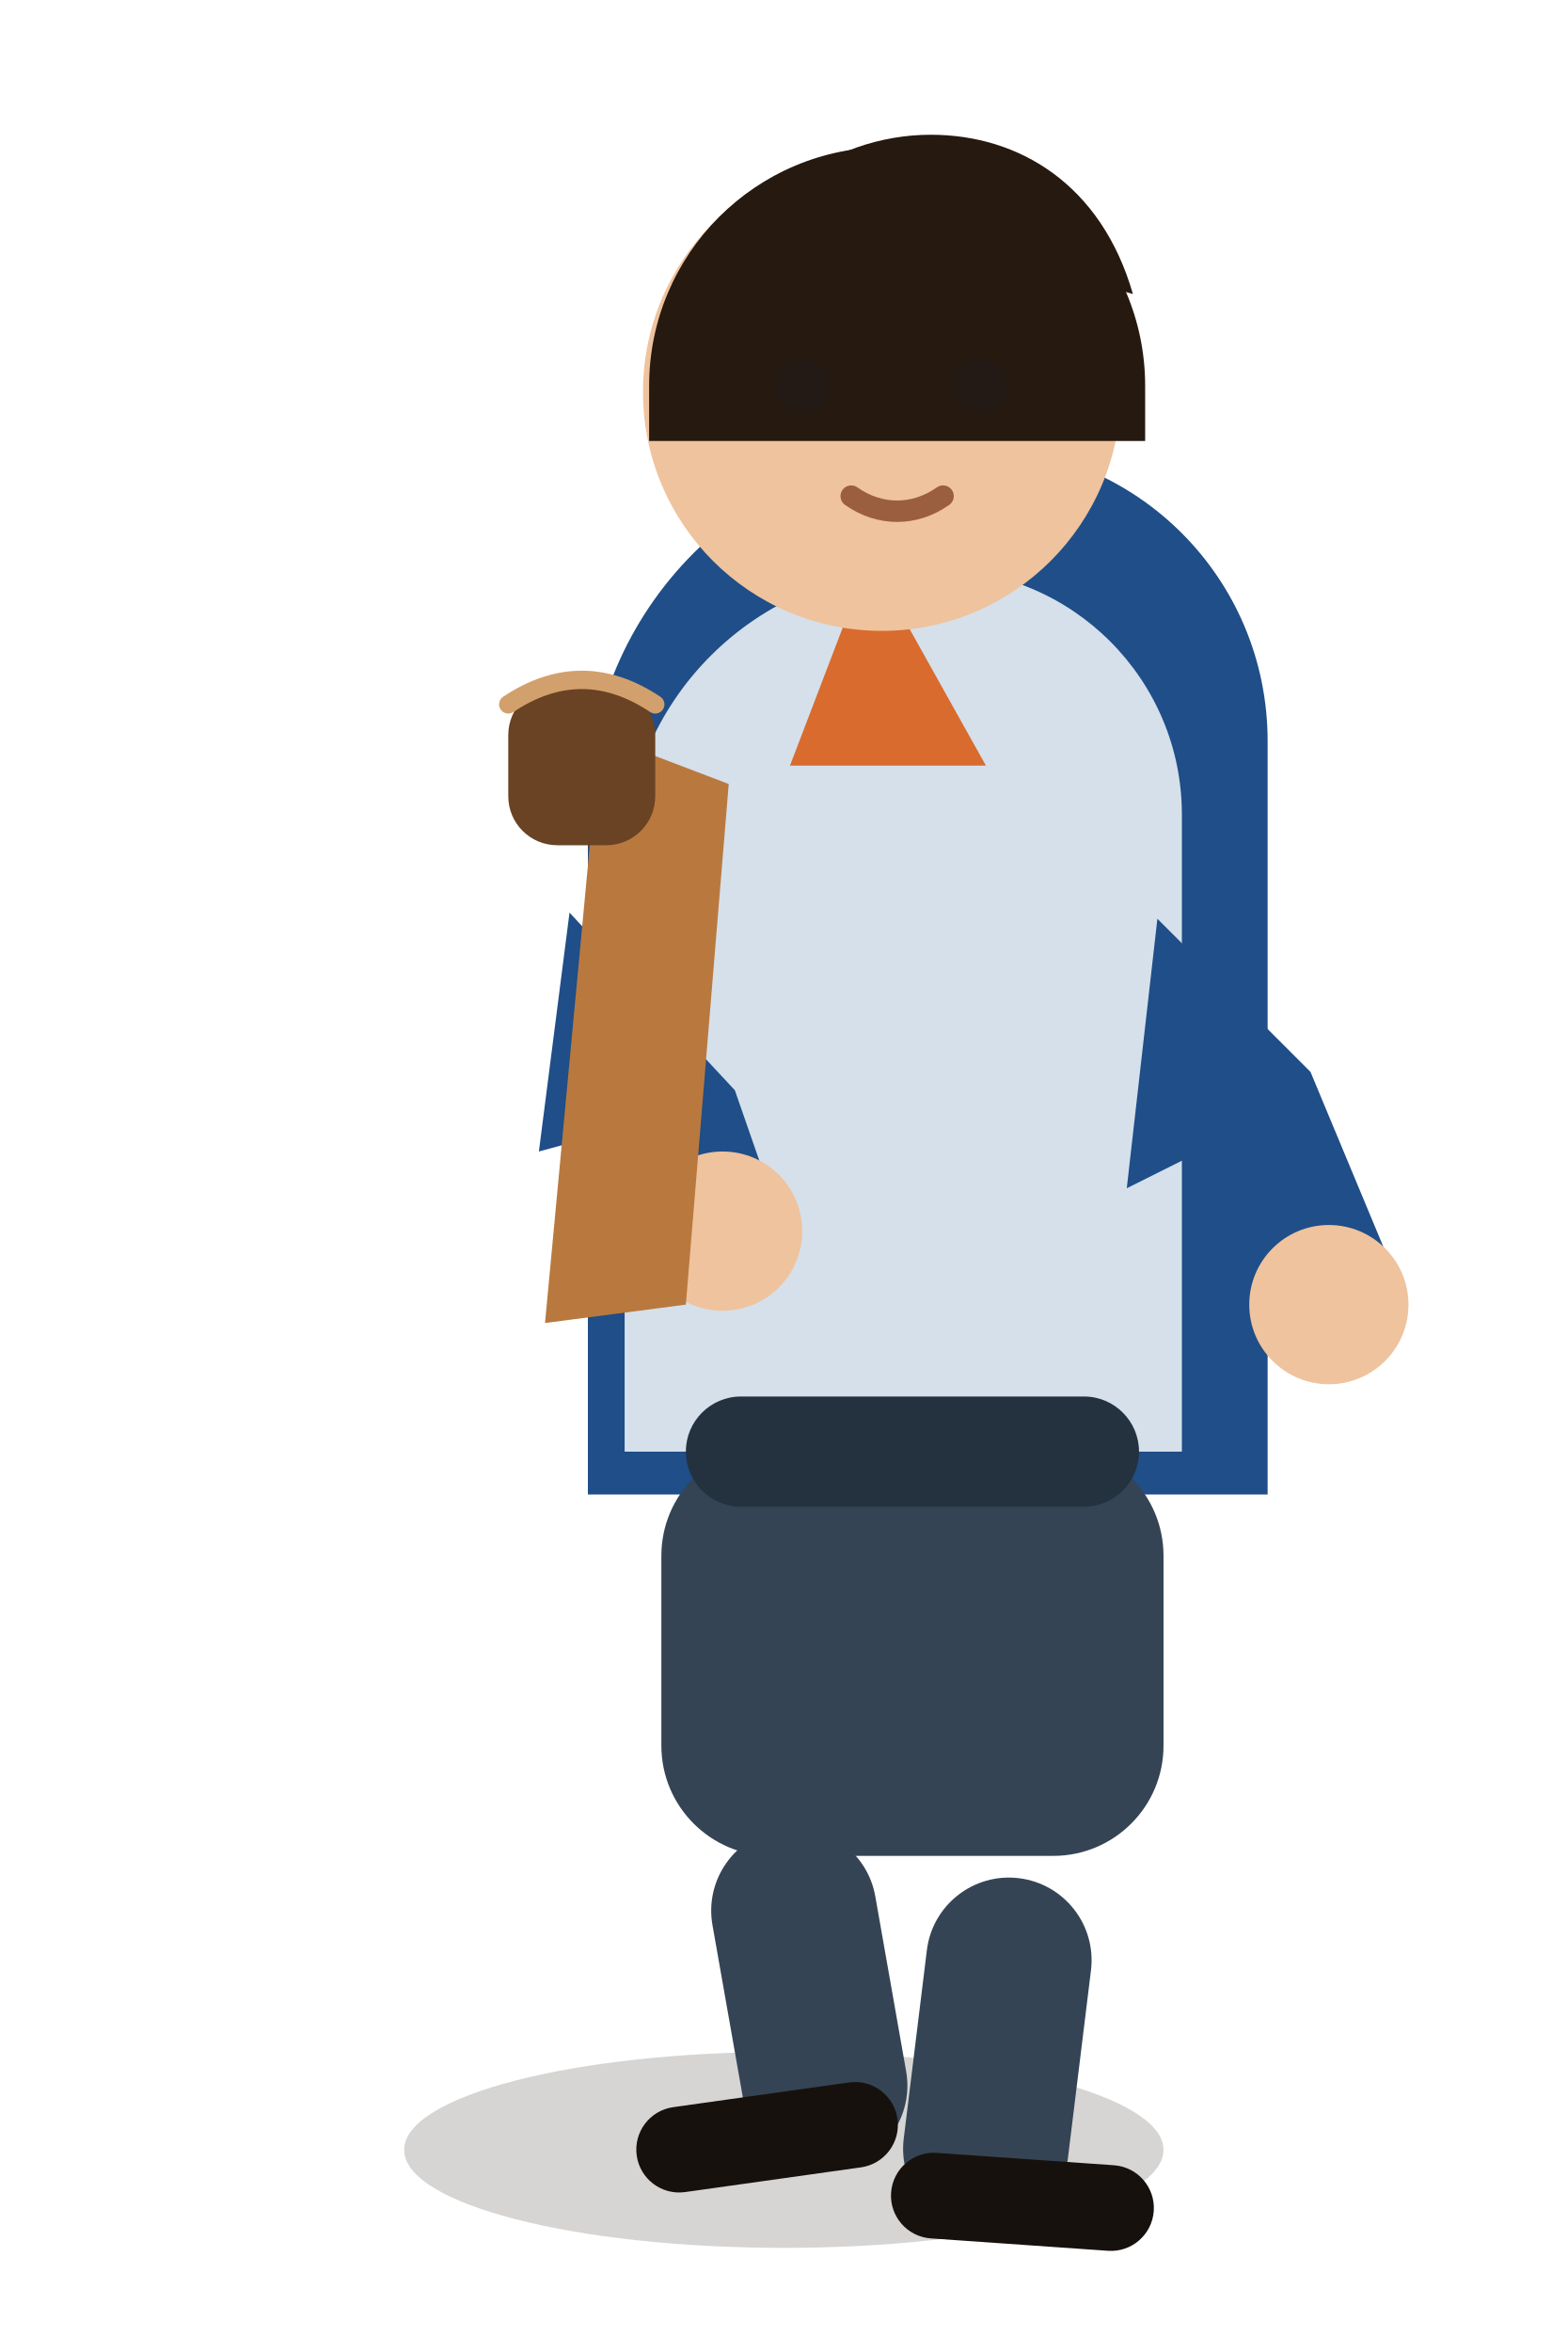
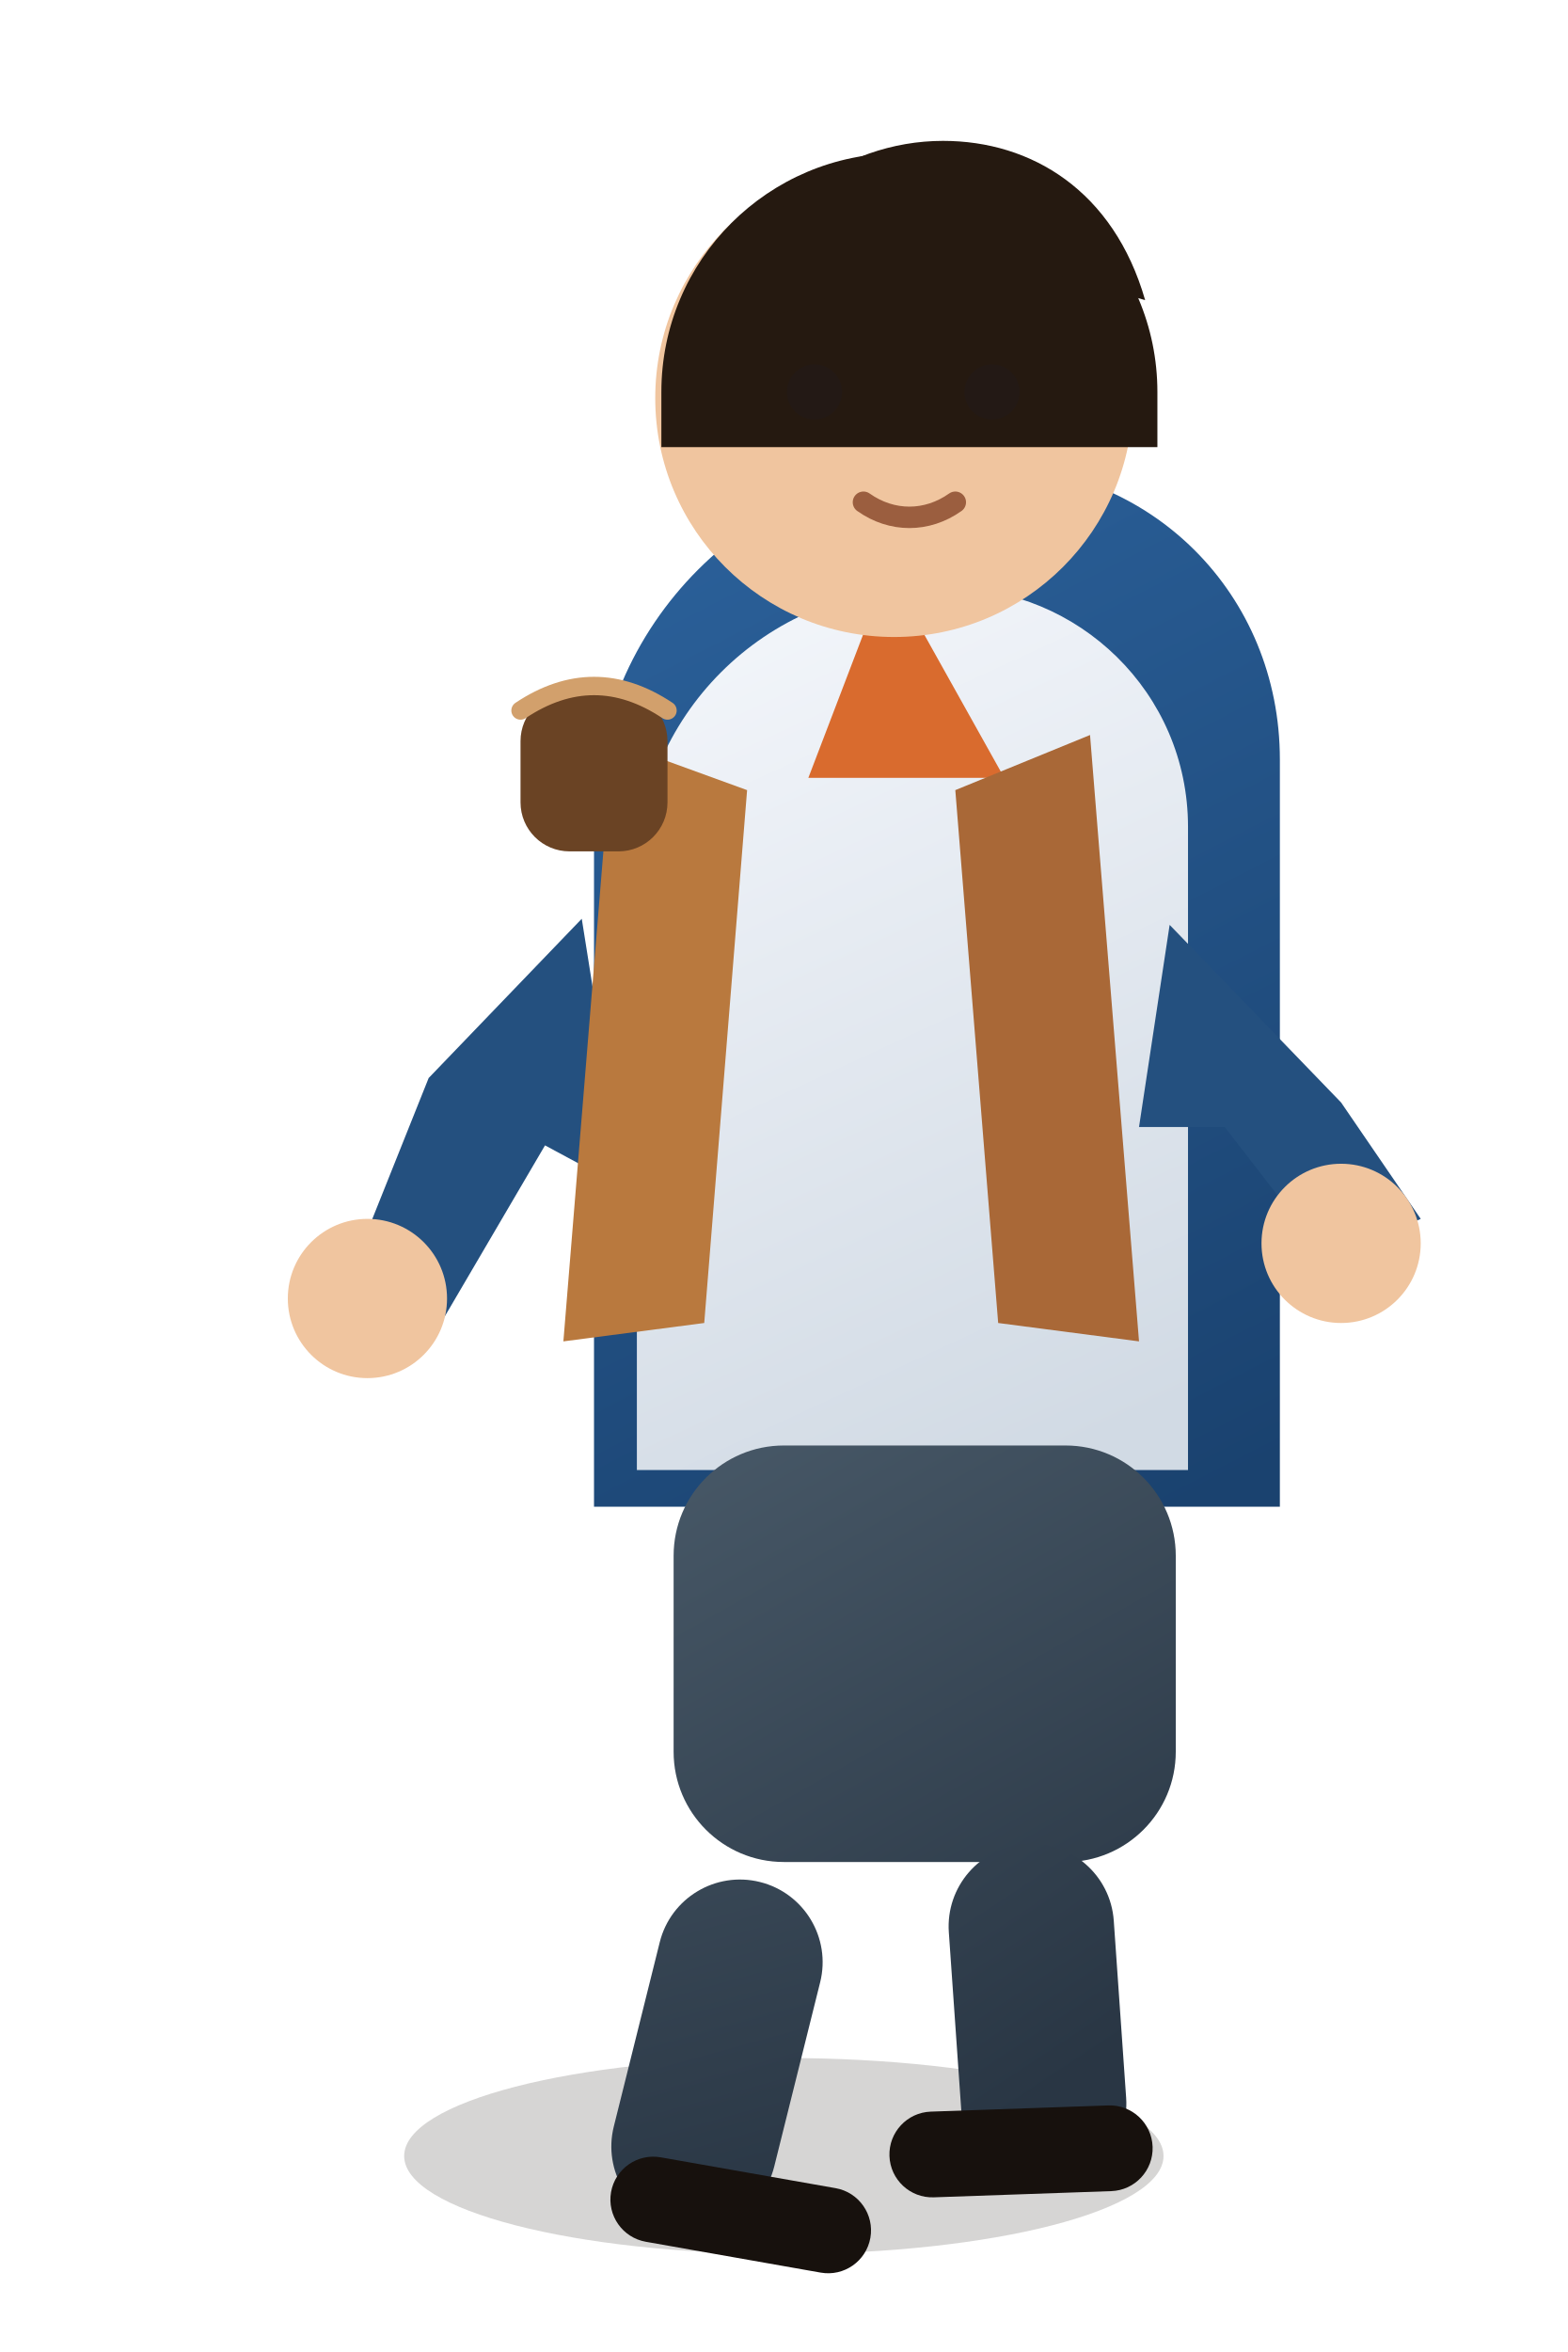
<svg xmlns="http://www.w3.org/2000/svg" width="256" height="384" viewBox="0 0 256 384" fill="none">
-   <ellipse cx="128" cy="351" rx="62" ry="16" fill="#1E1816" fill-opacity="0.18" />
-   <path d="M96 132C96 99.415 122.415 73 155 73H159C185.585 73 207 94.415 207 121V244H96V132Z" fill="#1F4E88" />
-   <path d="M102 141C102 114.49 123.49 93 150 93H153C175.091 93 193 110.909 193 133V237H102V141Z" fill="#D5E0EB" />
-   <path d="M142 91L161 125L129 125L142 91Z" fill="#D96B2E" />
-   <rect x="108" y="236" width="82" height="67" rx="18" fill="#344454" />
-   <rect x="112" y="228" width="74" height="18" rx="9" fill="#243240" />
-   <path d="M93 149L120 178L128 201L113 207L99 185L88 188L93 149Z" fill="#1F4E88" />
-   <path d="M189 150L214 175L229 211L212 216L196 188L184 194L189 150Z" fill="#1F4E88" />
-   <circle cx="118" cy="201" r="13" fill="#EFC39D" />
-   <circle cx="217" cy="213" r="13" fill="#EFC39D" />
-   <rect x="114" y="301" width="27" height="56" rx="13.5" transform="rotate(-10 114 301)" fill="#344454" />
-   <rect x="153" y="305" width="27" height="58" rx="13.5" transform="rotate(7 153 305)" fill="#344454" />
-   <rect x="103" y="345" width="43" height="14" rx="7" transform="rotate(-8 103 345)" fill="#17110D" />
-   <rect x="146" y="351" width="43" height="14" rx="7" transform="rotate(4 146 351)" fill="#17110D" />
-   <circle cx="144" cy="64" r="39" fill="#EFC39D" />
-   <path d="M106 63C106 41.461 123.461 24 145 24H148C169.539 24 187 41.461 187 63V72H106V63Z" fill="#251910" />
-   <path d="M114 53C119.605 33.36 135.486 22 152 22C166.428 22 179.858 30.129 185 48L171 44L158 49L146 42L130 49L114 53Z" fill="#251910" />
-   <circle cx="131" cy="63" r="4.5" fill="#231915" />
-   <circle cx="160" cy="63" r="4.5" fill="#231915" />
-   <path d="M139 81C143.635 84.286 149.365 84.286 154 81" stroke="#9B5E3F" stroke-width="3.5" stroke-linecap="round" />
-   <path d="M98 120L89 216L112 213L119 128L98 120Z" fill="#B9793E" />
-   <rect x="83" y="112" width="24" height="26" rx="8" fill="#6A4324" />
-   <path d="M83 115C91 109.667 99 109.667 107 115" stroke="#D2A06C" stroke-width="3" stroke-linecap="round" />
+   <defs>
+     <linearGradient id="jacket4" x1="90" y1="102" x2="170" y2="258" gradientUnits="userSpaceOnUse">
+       <stop stop-color="#2A5F98" />
+       <stop offset="1" stop-color="#1A426F" />
+     </linearGradient>
+     <linearGradient id="shirt4" x1="103" y1="110" x2="164" y2="242" gradientUnits="userSpaceOnUse">
+       <stop stop-color="#F2F5FA" />
+       <stop offset="1" stop-color="#D1DAE4" />
+     </linearGradient>
+     <linearGradient id="pants4" x1="108" y1="234" x2="169" y2="342" gradientUnits="userSpaceOnUse">
+       <stop stop-color="#485968" />
+       <stop offset="1" stop-color="#293644" />
+     </linearGradient>
+   </defs>
+   <ellipse cx="128" cy="352" rx="62" ry="16" fill="#1E1816" fill-opacity="0.18" />
+   <path d="M97 134C97 102 123 76 155 76H161C188 76 209 97 209 124V246H97V134Z" fill="url(#jacket4)" />
+   <path d="M104 143C104 117 125 96 151 96H155C176 96 194 113 194 135V240H104V143Z" fill="url(#shirt4)" />
+   <path d="M145 93L164 127L132 127L145 93Z" fill="#D96B2E" />
+   <rect x="110" y="236" width="82" height="68" rx="18" fill="url(#pants4)" />
+   <path d="M95 150L70 176L56 211L72 216L89 187L102 194L95 150Z" fill="#24507F" />
+   <path d="M191 151L219 180L232 199L217 206L200 184L186 184L191 151Z" fill="#24507F" />
+   <circle cx="60" cy="212" r="13" fill="#F0C59F" />
+   <circle cx="219" cy="203" r="13" fill="#F0C59F" />
+   <rect x="111" y="304" width="27" height="58" rx="13.5" transform="rotate(14 111 304)" fill="url(#pants4)" />
+   <rect x="154" y="302" width="27" height="56" rx="13.5" transform="rotate(-4 154 302)" fill="url(#pants4)" />
+   <rect x="101" y="351" width="43" height="14" rx="7" transform="rotate(10 101 351)" fill="#17110D" />
+   <rect x="145" y="345" width="43" height="14" rx="7" transform="rotate(-2 145 345)" fill="#17110D" />
+   <circle cx="146" cy="65" r="39" fill="#F0C59F" />
+   <path d="M108 64C108 42.46 125.461 25 147 25H150C171.539 25 189 42.46 189 64V73H108V64Z" fill="#251910" />
+   <path d="M116 54C121.605 34.36 137.486 23 154 23C168.428 23 181.858 31.129 187 49L173 45L160 50L148 43L132 50L116 54Z" fill="#251910" />
+   <circle cx="133" cy="64" r="4.5" fill="#231915" />
+   <circle cx="162" cy="64" r="4.5" fill="#231915" />
+   <path d="M141 82C145.635 85.286 151.365 85.286 156 82" stroke="#9B5E3F" stroke-width="3.5" stroke-linecap="round" />
+   <path d="M100 121L92 219L115 216L122 129L100 121Z" fill="#B9793E" />
+   <path d="M178 120L186 219L163 216L156 129L178 120Z" fill="#A96837" />
+   <rect x="85" y="113" width="24" height="26" rx="8" fill="#6A4324" />
+   <path d="M85 116C93 110.667 101 110.667 109 116" stroke="#D2A06C" stroke-width="3" stroke-linecap="round" />
</svg>
